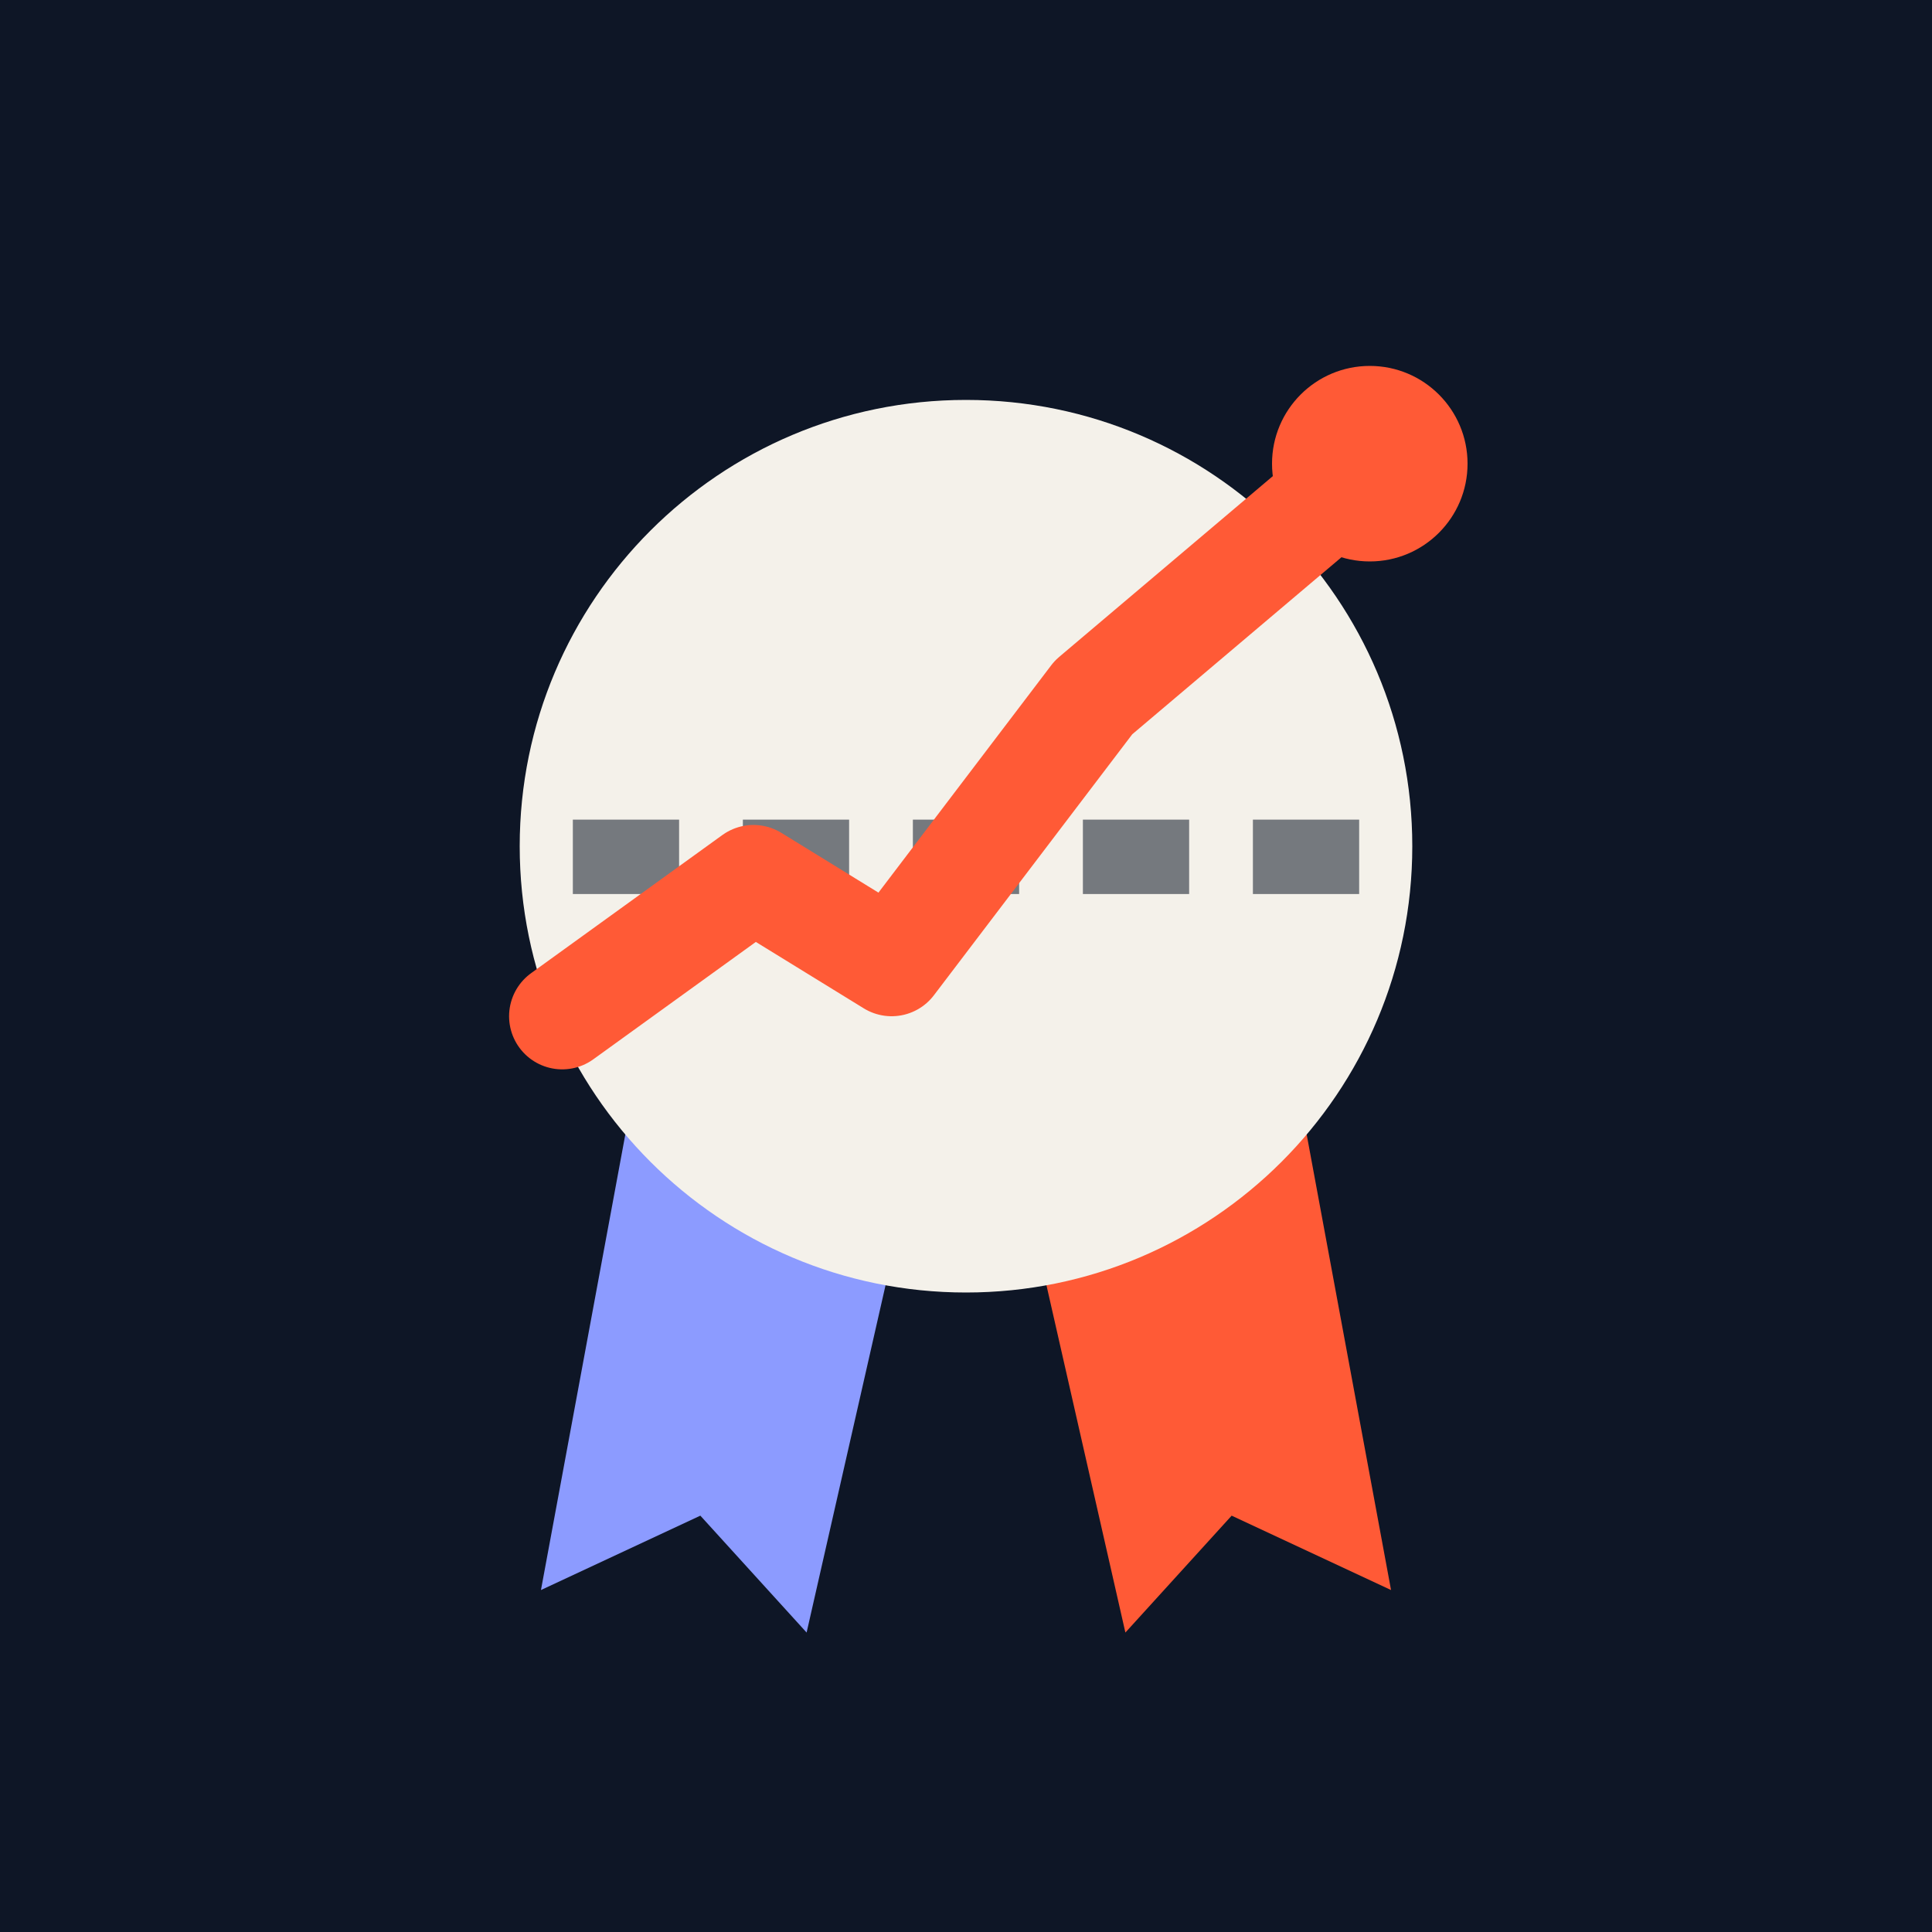
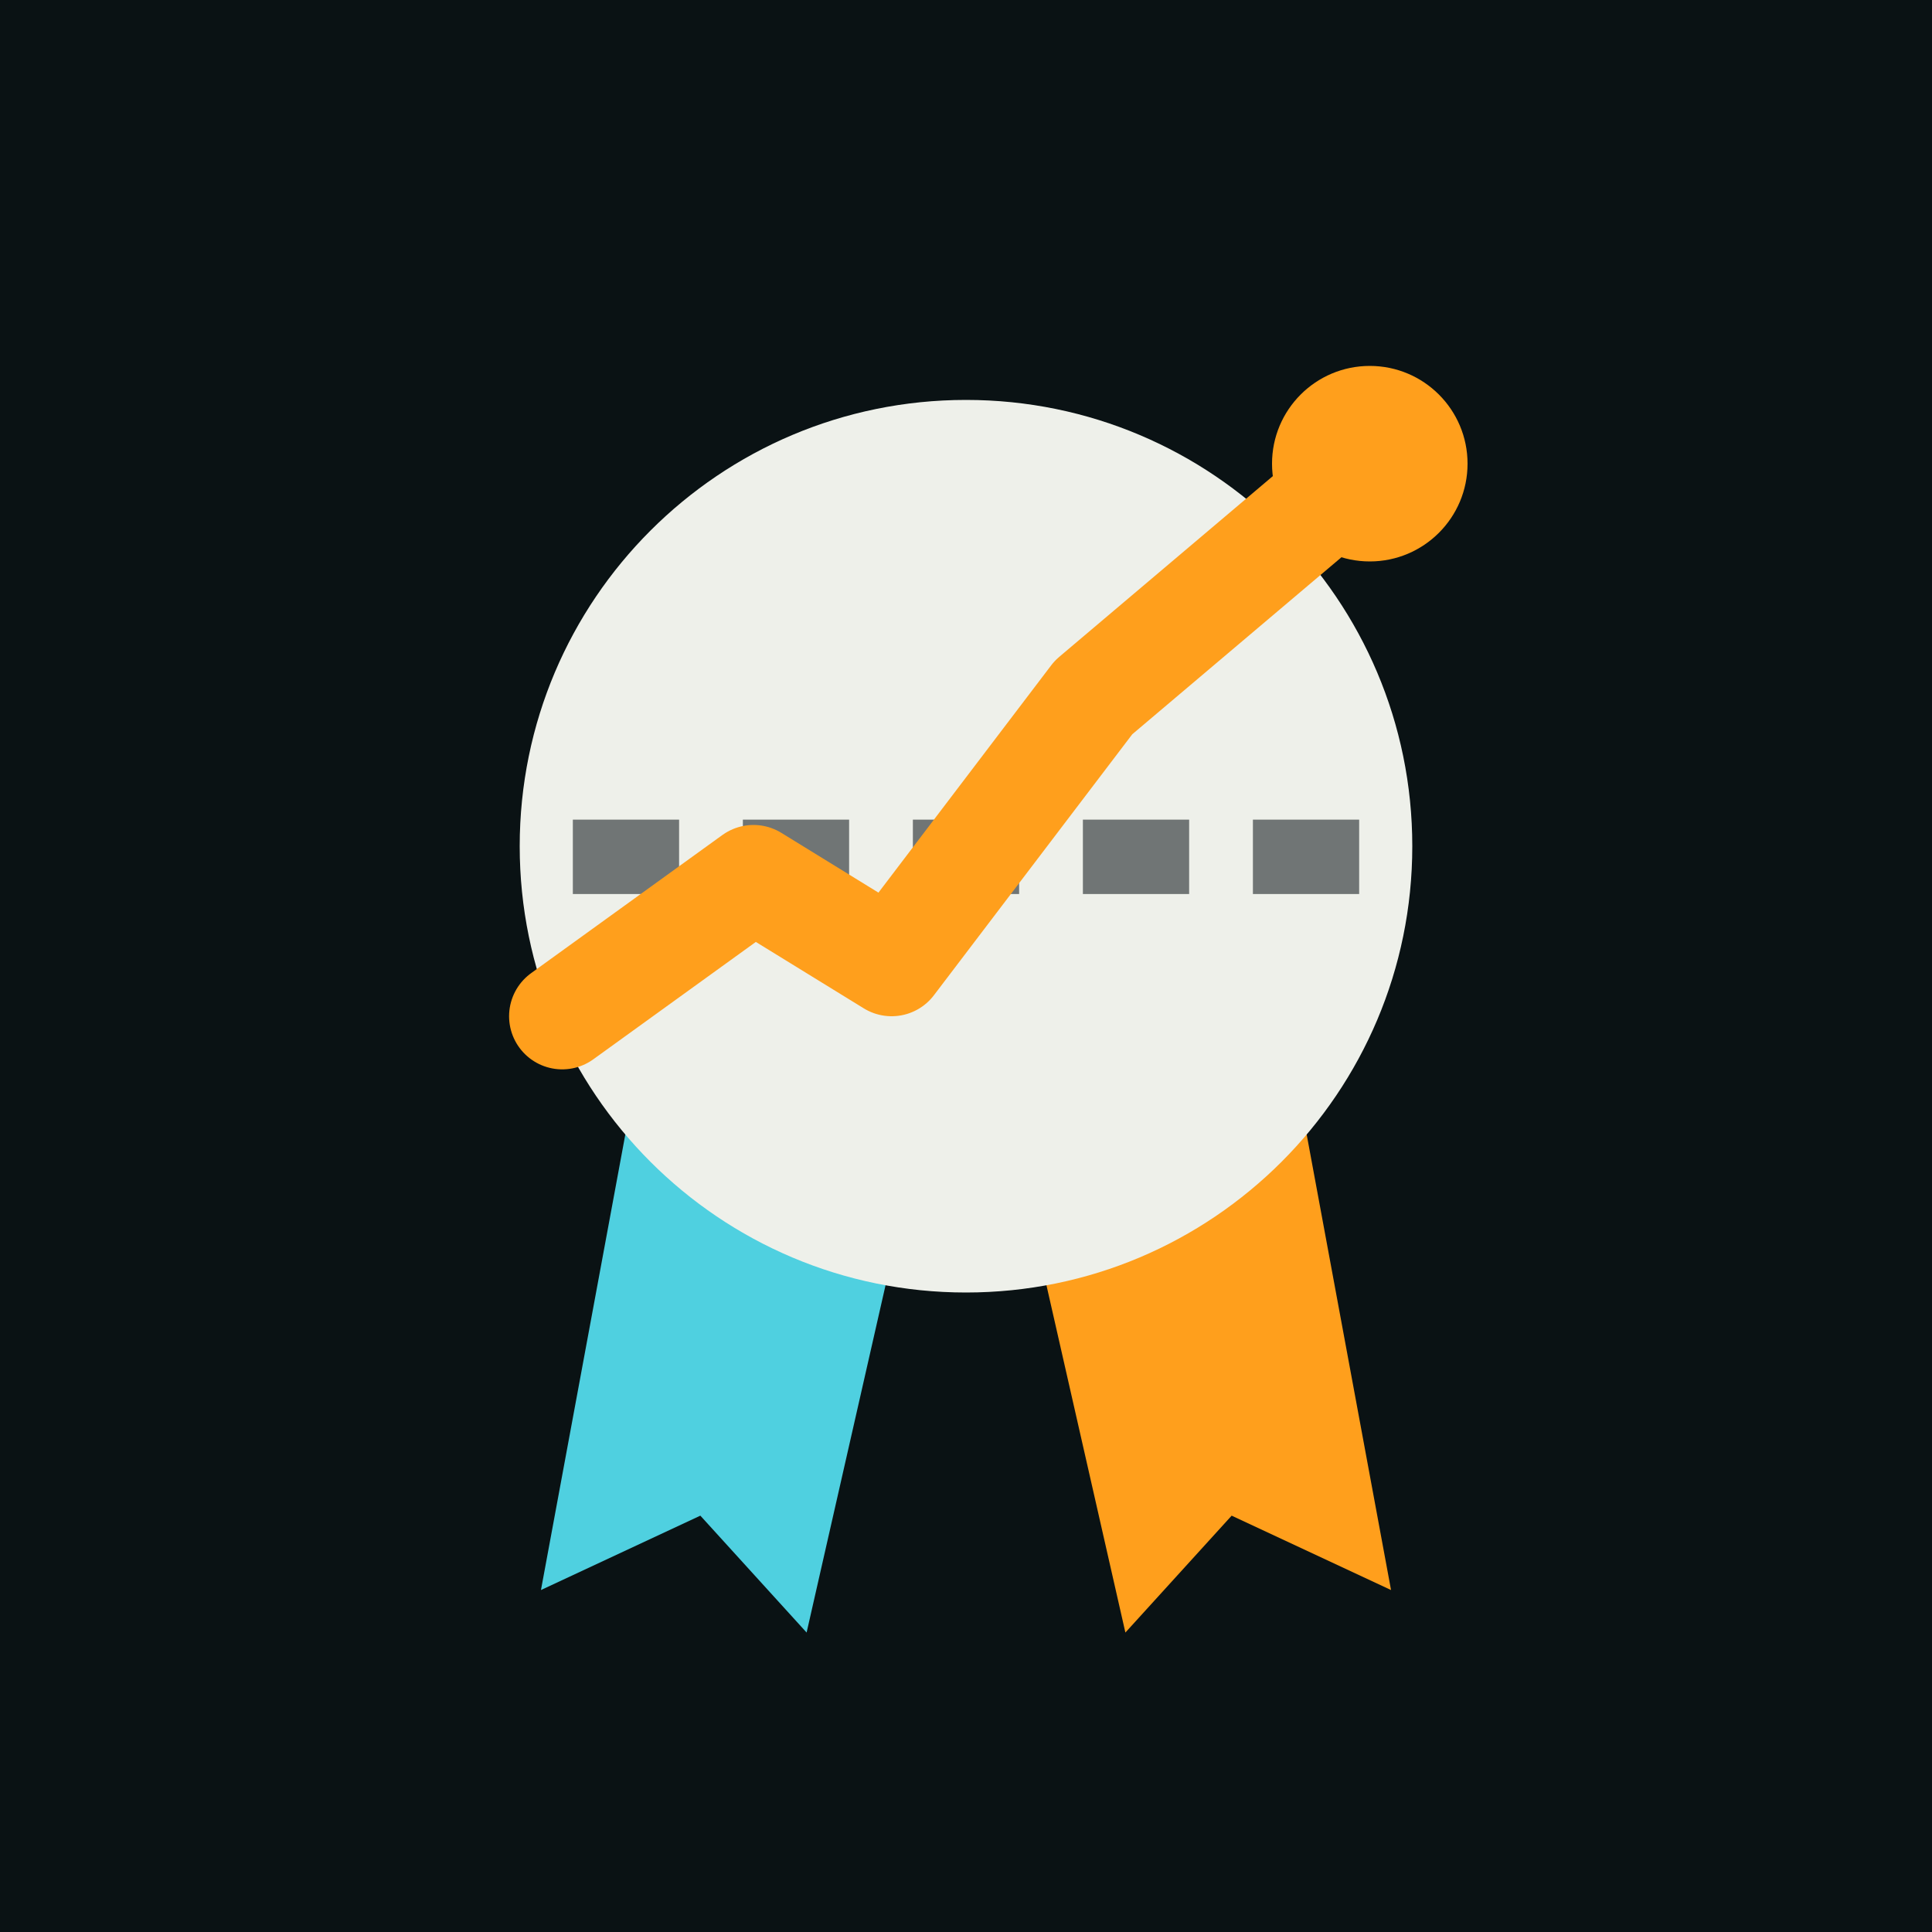
<svg xmlns="http://www.w3.org/2000/svg" width="500" height="500" viewBox="0 0 500 500" role="img" aria-label="Better Than Medallion avatar">
-   <rect width="500" height="500" fill="#0E1626" />
+   <rect width="500" height="500" fill="#0A1214" />
  <g transform="translate(74.0 76.0) scale(5.5)">
    <defs>
      <clipPath id="disc-dark-74-76">
        <circle cx="32" cy="26" r="21" />
      </clipPath>
    </defs>
-     <path d="M17 34 L29.5 41 L24.5 63 L19.5 57.5 L12 61 Z" fill="#8C9BFF" />
-     <path d="M47 34 L34.5 41 L39.5 63 L44.5 57.5 L52 61 Z" fill="#FF5A36" />
-     <circle cx="32" cy="26" r="21" fill="#F4F1EA" />
+     <path d="M17 34 L29.5 41 L24.5 63 L19.5 57.5 L12 61 Z" fill="#4FD0E0" />
+     <path d="M47 34 L34.5 41 L39.5 63 L44.5 57.5 L52 61 Z" fill="#FF9F1C" />
+     <circle cx="32" cy="26" r="21" fill="#EEF0EA" />
    <g clip-path="url(#disc-dark-74-76)">
-       <path d="M13.5 26.5 H50.5" stroke="#0E1626" stroke-width="3.5" stroke-dasharray="5 3" stroke-opacity="0.55" fill="none" />
+       <path d="M13.5 26.5 H50.5" stroke="#0A1214" stroke-width="3.5" stroke-dasharray="5 3" stroke-opacity="0.55" fill="none" />
    </g>
-     <path d="M13.0 34.0 L22.0 27.5 L28.5 31.5 L38.0 19.0 L51.0 8.0" stroke="#FF5A36" stroke-width="5" stroke-linecap="round" stroke-linejoin="round" fill="none" />
-     <circle cx="51" cy="8" r="4.6" fill="#FF5A36" />
+     <path d="M13.0 34.0 L22.0 27.5 L28.5 31.5 L38.0 19.0 L51.0 8.0" stroke="#FF9F1C" stroke-width="5" stroke-linecap="round" stroke-linejoin="round" fill="none" />
+     <circle cx="51" cy="8" r="4.6" fill="#FF9F1C" />
  </g>
</svg>
